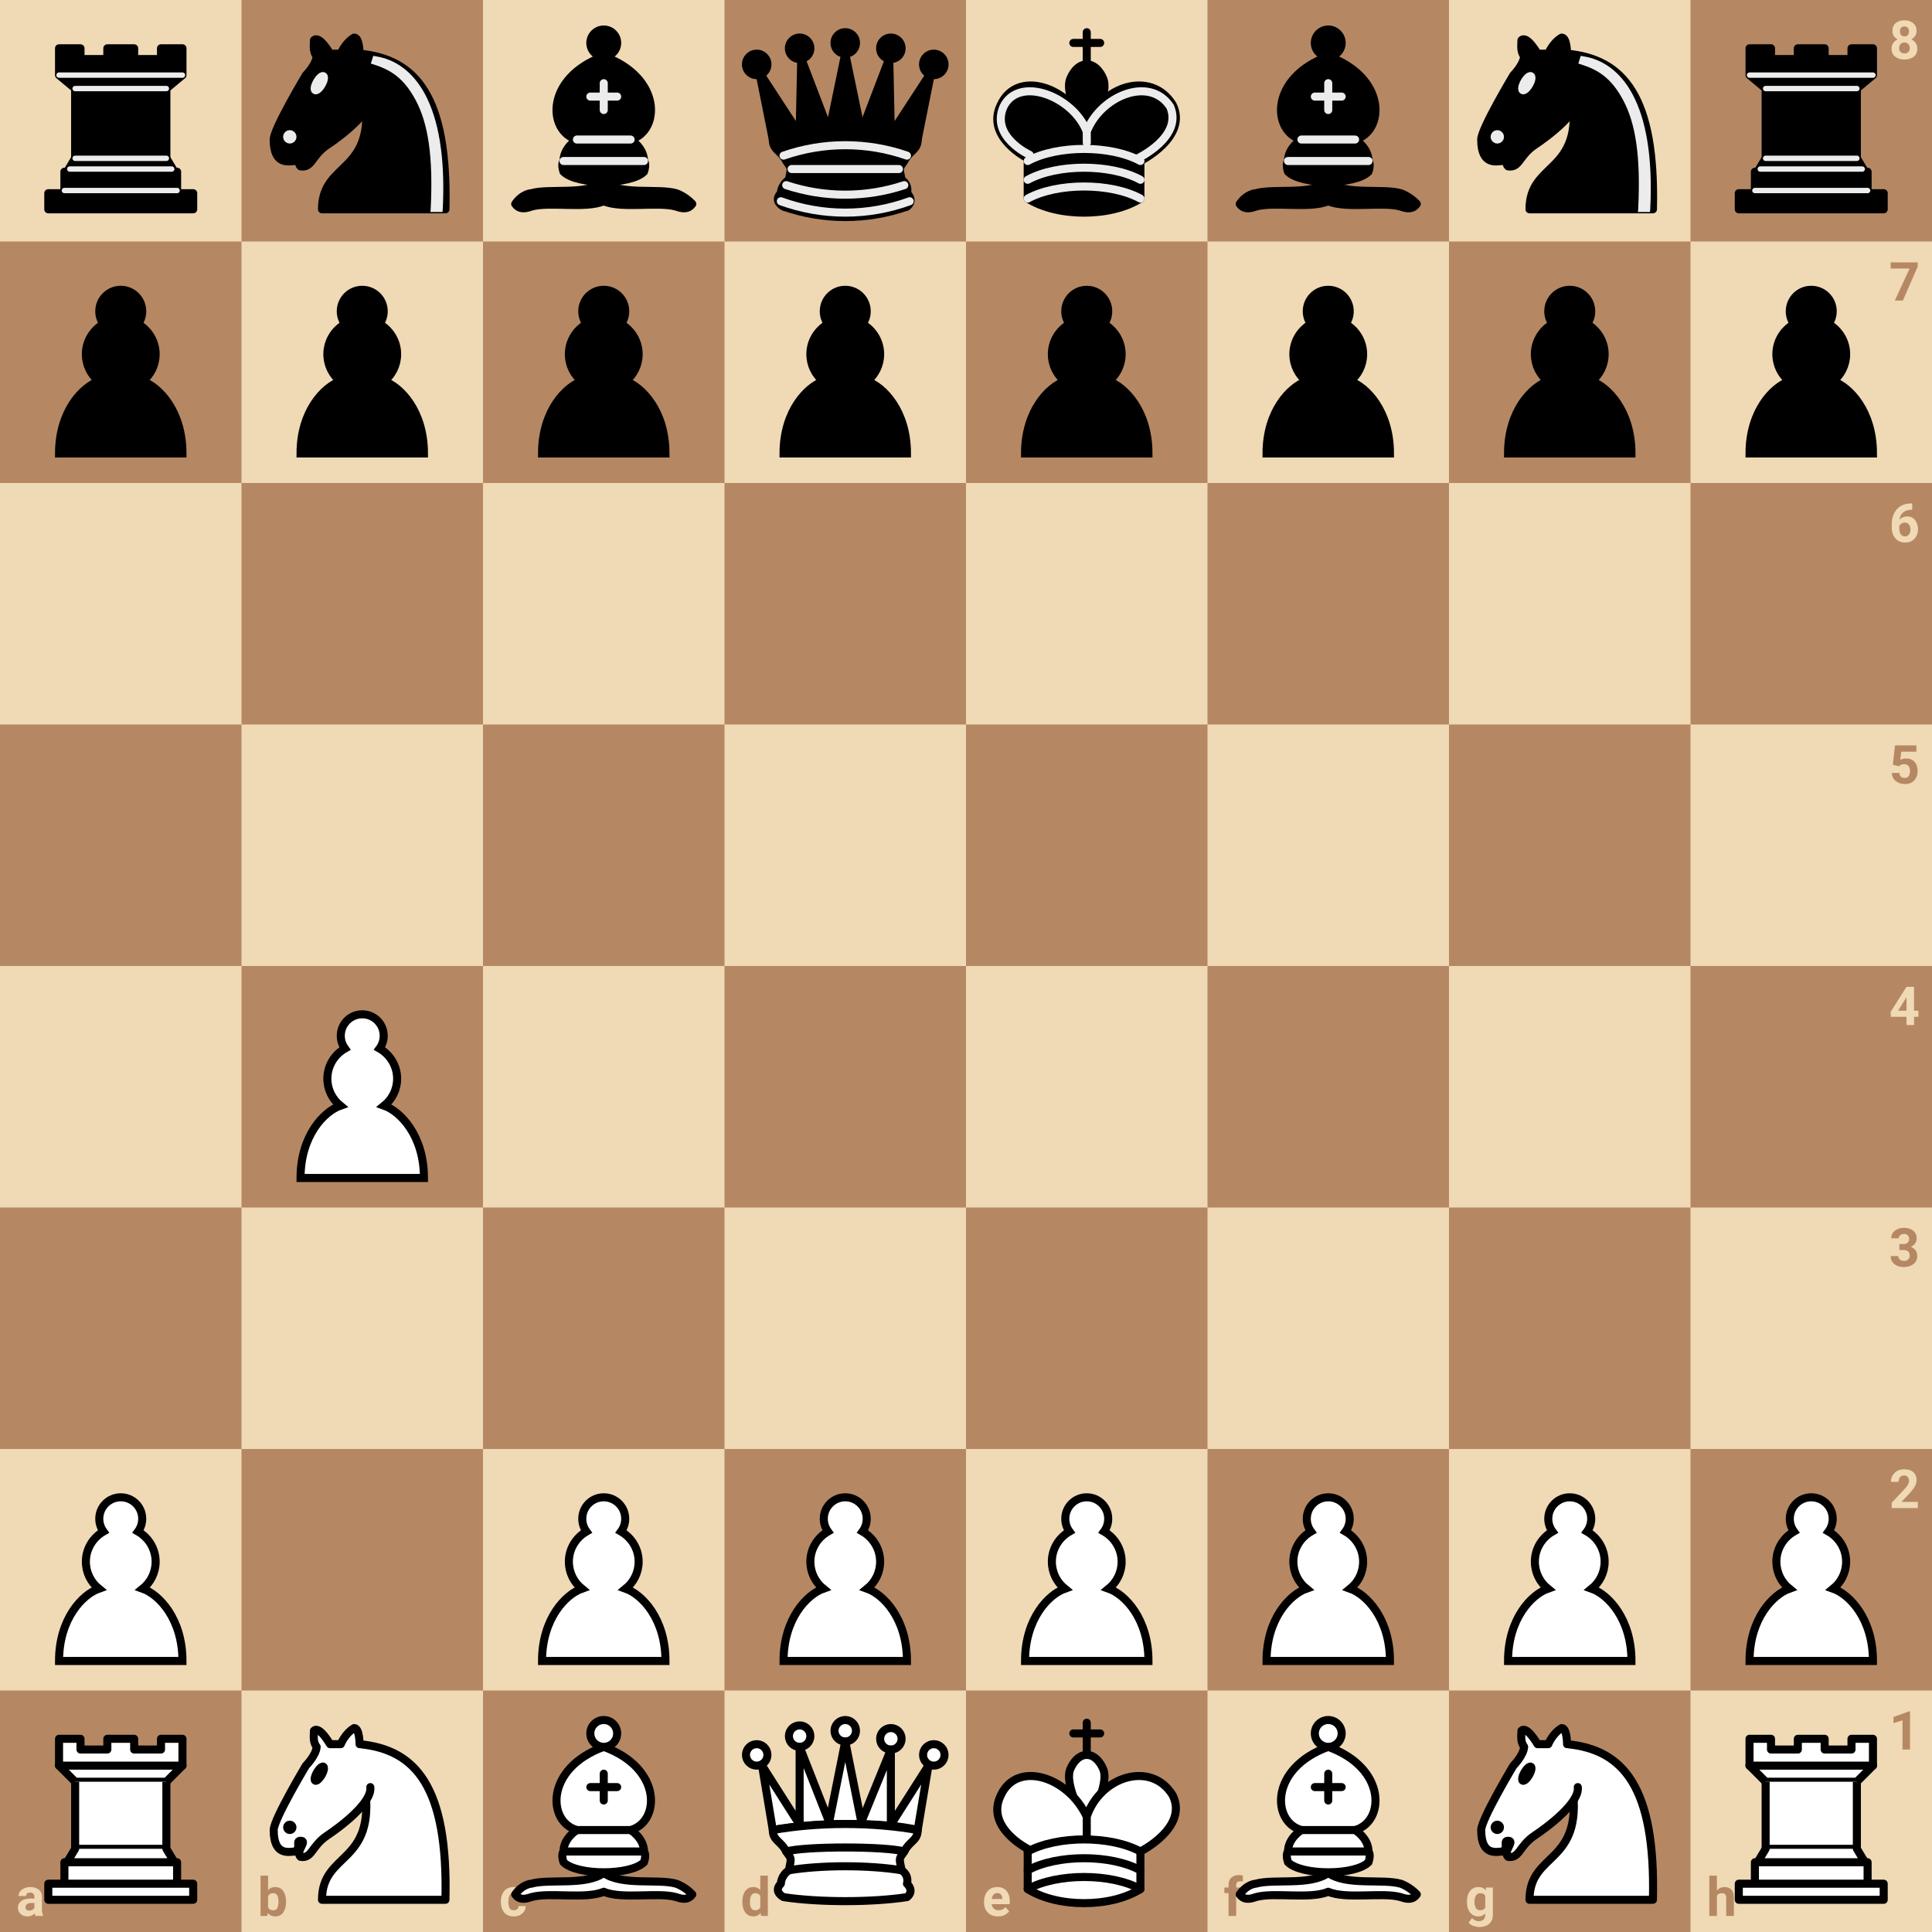
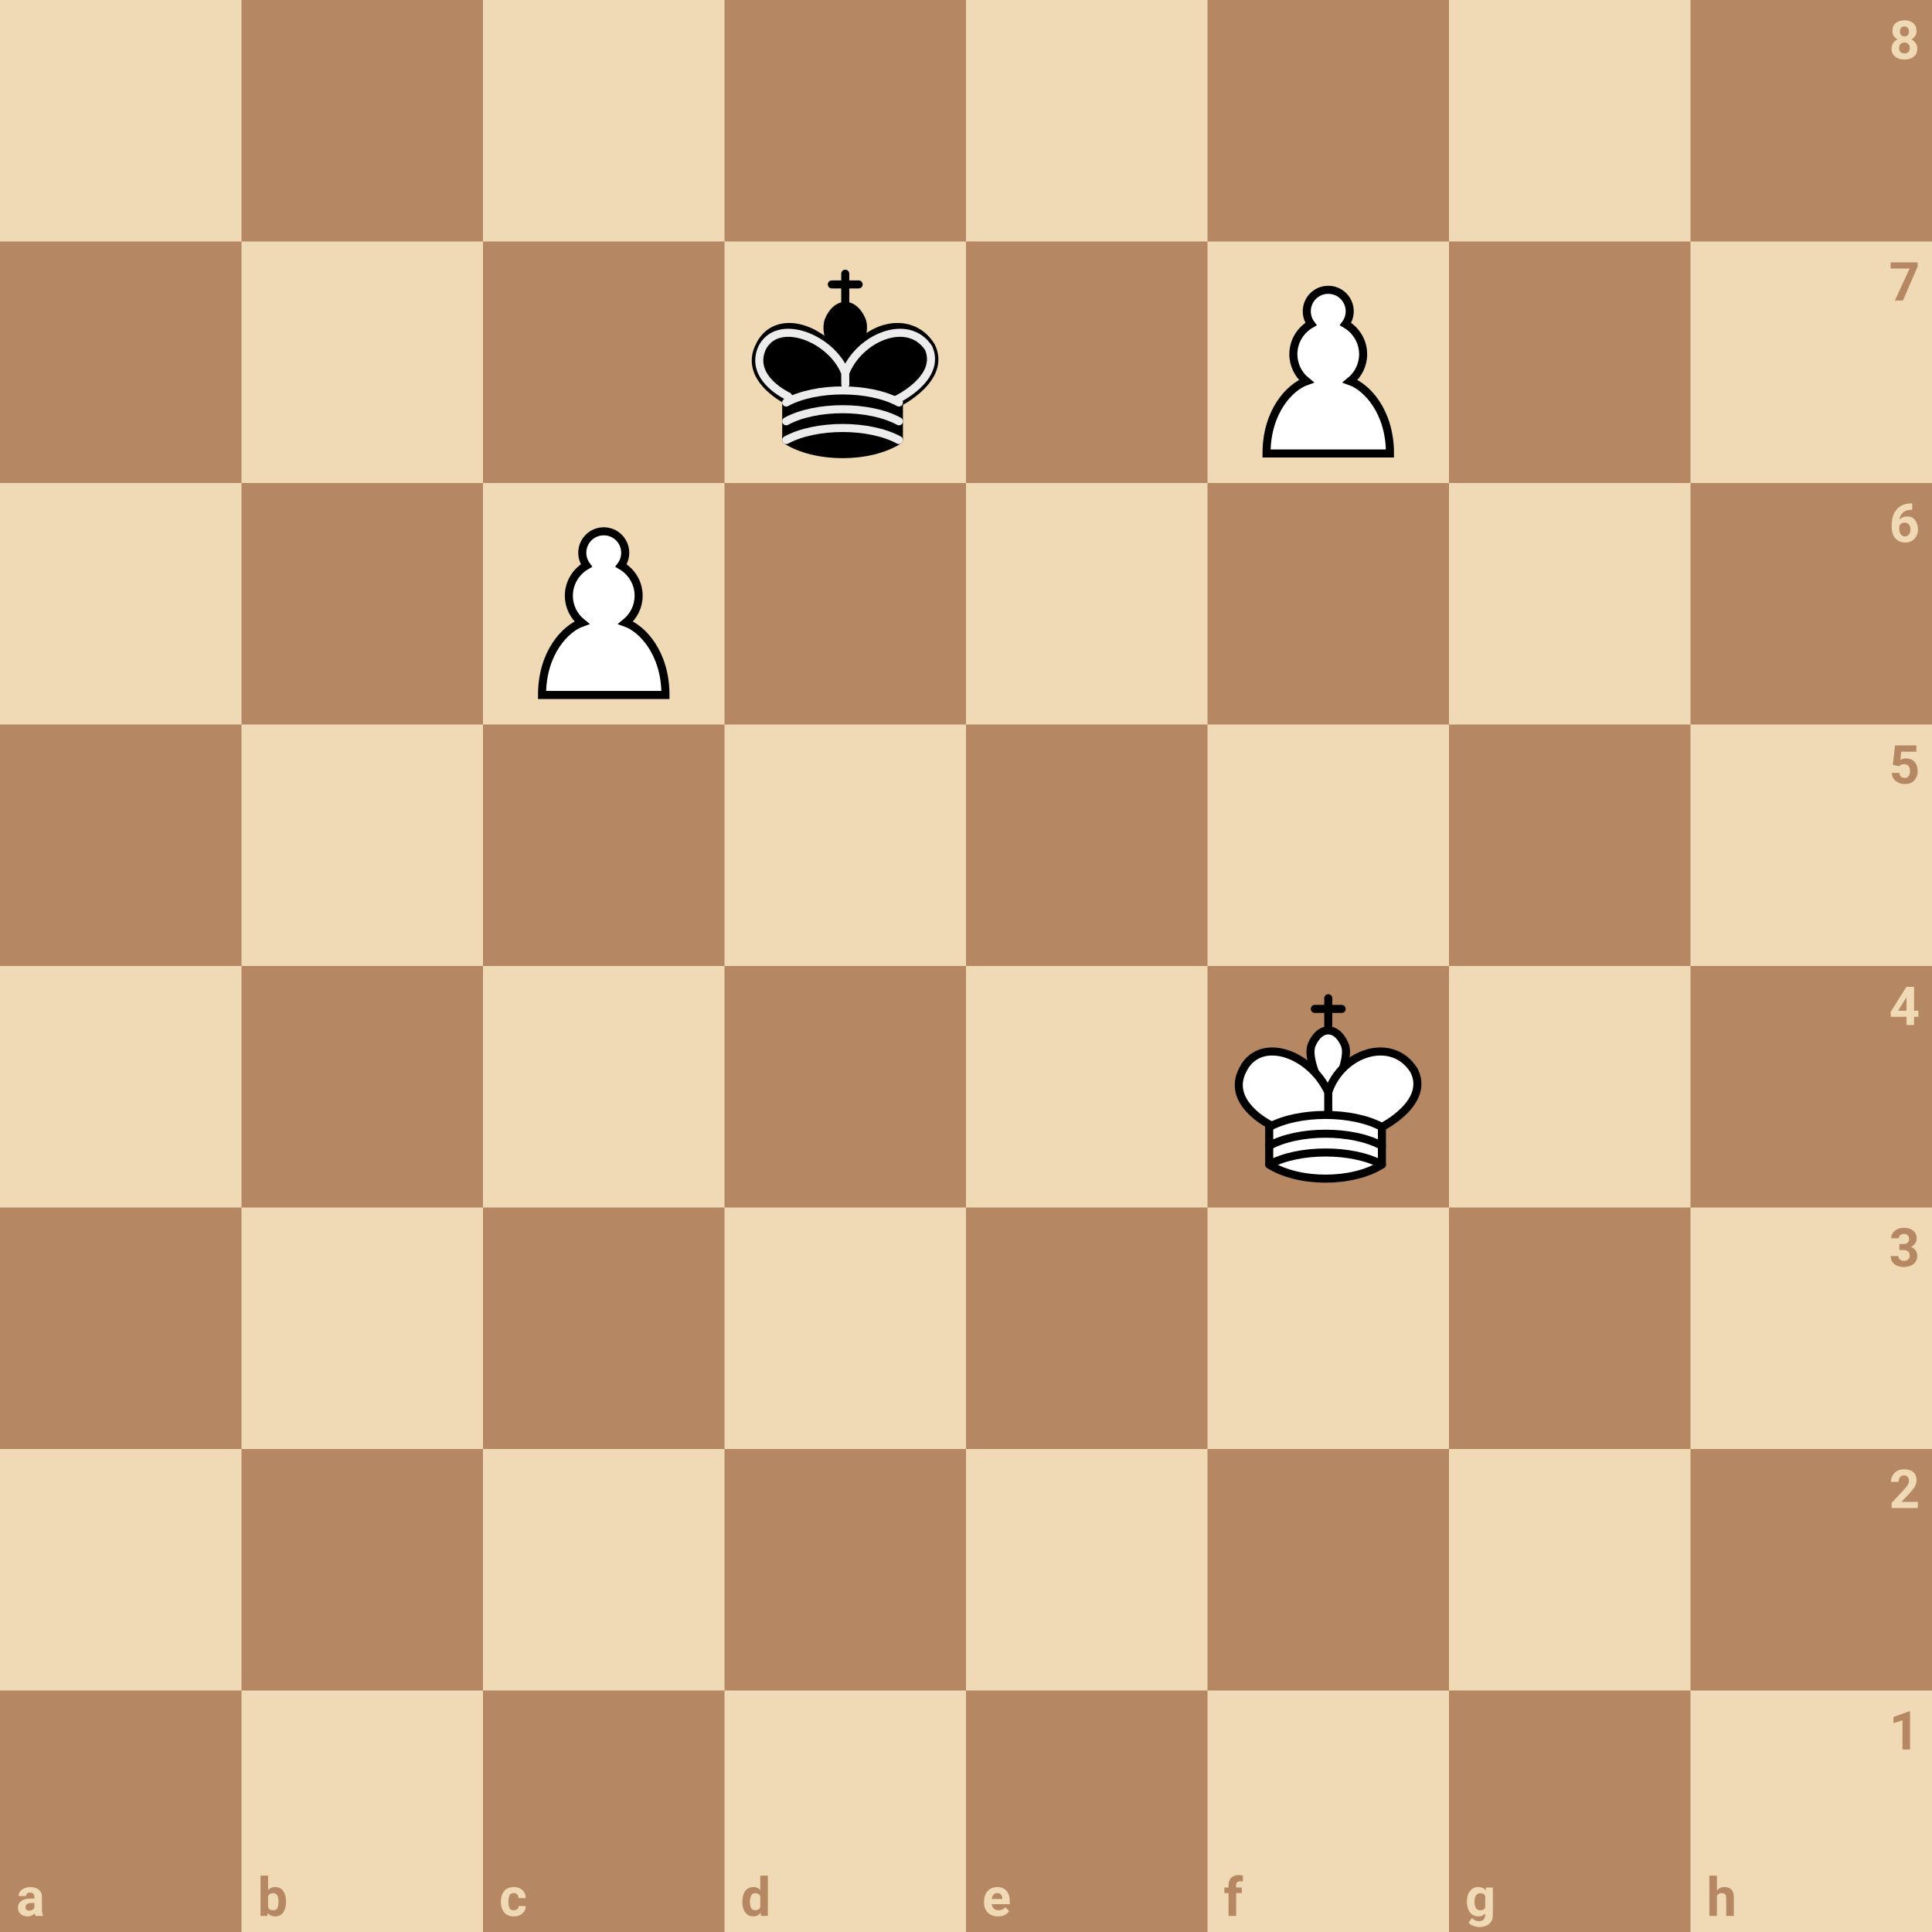
<svg xmlns="http://www.w3.org/2000/svg" viewBox="0 0 360 360" width="100%" height="100%">
  <defs>
    <g id="wP">
      <path d="M22.5 9c-2.21 0-4 1.79-4 4 0 .89.29 1.71.78 2.38C17.33 16.5 16 18.59 16 21c0 2.03.94 3.84 2.41 5.03-3 1.06-7.41 5.55-7.41 13.47h23c0-7.92-4.41-12.41-7.41-13.47 1.47-1.19 2.41-3 2.41-5.03 0-2.41-1.33-4.5-3.28-5.62.49-.67.78-1.49.78-2.38 0-2.21-1.79-4-4-4z" fill="#fff" stroke="#000" stroke-width="1.5" stroke-linecap="round" />
    </g>
    <g id="wN" fill="none" fill-rule="evenodd" stroke="#000" stroke-width="1.5" stroke-linecap="round" stroke-linejoin="round">
      <path d="M22 10c10.5 1 16.5 8 16 29H15c0-9 10-6.5 8-21" fill="#fff" />
      <path d="M24 18c.38 2.91-5.55 7.37-8 9-3 2-2.82 4.34-5 4-1.042-.94 1.41-3.04 0-3-1 0 .19 1.23-1 2-1 0-4.003 1-4-4 0-2 6-12 6-12s1.89-1.9 2-3.5c-.73-.994-.5-2-.5-3 1-1 3 2.5 3 2.5h2s.78-1.992 2.5-3c1 0 1 3 1 3" fill="#fff" />
      <path d="M9.5 25.5a.5.5 0 1 1-1 0 .5.5 0 1 1 1 0zm5.433-9.75a.5 1.5 30 1 1-.866-.5.5 1.5 30 1 1 .866.5z" fill="#000" />
    </g>
    <g id="wB" fill="none" fill-rule="evenodd" stroke="#000" stroke-width="1.5" stroke-linecap="round" stroke-linejoin="round">
      <g fill="#fff" stroke-linecap="butt">
        <path d="M9 36c3.39-.97 10.11.43 13.5-2 3.39 2.43 10.11 1.03 13.5 2 0 0 1.65.54 3 2-.68.97-1.65.99-3 .5-3.39-.97-10.11.46-13.5-1-3.39 1.46-10.11.03-13.5 1-1.354.49-2.323.47-3-.5 1.354-1.94 3-2 3-2z" />
        <path d="M15 32c2.5 2.5 12.5 2.5 15 0 .5-1.5 0-2 0-2 0-2.5-2.5-4-2.5-4 5.5-1.5 6-11.5-5-15.5-11 4-10.5 14-5 15.5 0 0-2.5 1.5-2.5 4 0 0-.5.5 0 2z" />
        <path d="M25 8a2.5 2.5 0 1 1-5 0 2.5 2.5 0 1 1 5 0z" />
      </g>
      <path d="M17.5 26h10M15 30h15m-7.5-14.5v5M20 18h5" stroke-linejoin="miter" />
    </g>
    <g id="wR" fill="#fff" fill-rule="evenodd" stroke="#000" stroke-width="1.5" stroke-linecap="round" stroke-linejoin="round">
      <path d="M9 39h27v-3H9v3zm3-3v-4h21v4H12zm-1-22V9h4v2h5V9h5v2h5V9h4v5" stroke-linecap="butt" />
      <path d="M34 14l-3 3H14l-3-3" />
      <path d="M31 17v12.5H14V17" stroke-linecap="butt" stroke-linejoin="miter" />
      <path d="M31 29.5l1.5 2.5h-20l1.5-2.5" />
      <path d="M11 14h23" fill="none" stroke-linejoin="miter" />
    </g>
    <g id="wQ" fill="#fff" fill-rule="evenodd" stroke="#000" stroke-width="1.5" stroke-linecap="round" stroke-linejoin="round">
      <path d="M8 12a2 2 0 1 1-4 0 2 2 0 1 1 4 0zm16.5-4.5a2 2 0 1 1-4 0 2 2 0 1 1 4 0zM41 12a2 2 0 1 1-4 0 2 2 0 1 1 4 0zM16 8.5a2 2 0 1 1-4 0 2 2 0 1 1 4 0zM33 9a2 2 0 1 1-4 0 2 2 0 1 1 4 0z" />
      <path d="M9 26c8.5-1.5 21-1.5 27 0l2-12-7 11V11l-5.5 13.5-3-15-3 15-5.5-14V25L7 14l2 12z" stroke-linecap="butt" />
      <path d="M9 26c0 2 1.5 2 2.5 4 1 1.5 1 1 .5 3.5-1.5 1-1.5 2.5-1.5 2.5-1.5 1.5.5 2.5.5 2.5 6.5 1 16.5 1 23 0 0 0 1.5-1 0-2.5 0 0 .5-1.5-1-2.5-.5-2.5-.5-2 .5-3.5 1-2 2.5-2 2.5-4-8.5-1.5-18.5-1.5-27 0z" stroke-linecap="butt" />
      <path d="M11.5 30c3.5-1 18.5-1 22 0M12 33.5c6-1 15-1 21 0" fill="none" />
    </g>
    <g id="wK" fill="none" fill-rule="evenodd" stroke="#000" stroke-width="1.5" stroke-linecap="round" stroke-linejoin="round">
      <path d="M22.5 11.63V6M20 8h5" stroke-linejoin="miter" />
      <path d="M22.5 25s4.5-7.5 3-10.5c0 0-1-2.5-3-2.5s-3 2.5-3 2.5c-1.5 3 3 10.5 3 10.5" fill="#fff" stroke-linecap="butt" stroke-linejoin="miter" />
      <path d="M11.5 37c5.5 3.5 15.5 3.5 21 0v-7s9-4.5 6-10.5c-4-6.5-13.5-3.5-16 4V27v-3.5c-3.5-7.5-13-10.5-16-4-3 6 5 10 5 10V37z" fill="#fff" />
      <path d="M11.5 30c5.5-3 15.5-3 21 0m-21 3.5c5.5-3 15.5-3 21 0m-21 3.5c5.5-3 15.5-3 21 0" />
    </g>
    <g id="bP">
      <path d="M22.5 9c-2.21 0-4 1.79-4 4 0 .89.29 1.71.78 2.38C17.33 16.5 16 18.59 16 21c0 2.03.94 3.84 2.41 5.03-3 1.06-7.41 5.55-7.41 13.47h23c0-7.92-4.41-12.41-7.41-13.47 1.47-1.19 2.41-3 2.41-5.03 0-2.41-1.33-4.5-3.28-5.62.49-.67.78-1.49.78-2.38 0-2.21-1.79-4-4-4z" fill="#000" stroke="#000" stroke-width="1.5" stroke-linecap="round" />
    </g>
    <g id="bN" fill="none" fill-rule="evenodd" stroke="#000" stroke-width="1.5" stroke-linecap="round" stroke-linejoin="round">
      <path d="M22 10c10.5 1 16.5 8 16 29H15c0-9 10-6.5 8-21" fill="#000" />
      <path d="M24 18c.38 2.91-5.55 7.37-8 9-3 2-2.82 4.34-5 4-1.042-.94 1.41-3.04 0-3-1 0 .19 1.23-1 2-1 0-4.003 1-4-4 0-2 6-12 6-12s1.89-1.9 2-3.5c-.73-.994-.5-2-.5-3 1-1 3 2.5 3 2.5h2s.78-1.992 2.5-3c1 0 1 3 1 3" fill="#000" />
      <path d="M9.5 25.5a.5.5 0 1 1-1 0 .5.5 0 1 1 1 0zm5.433-9.75a.5 1.5 30 1 1-.866-.5.5 1.5 30 1 1 .866.5z" fill="#ececec" stroke="#ececec" />
      <path d="M24.55 10.4l-.45 1.45.5.15c3.15 1 5.65 2.49 7.9 6.75S35.75 29.06 35.25 39l-.05.5h2.25l.05-.5c.5-10.06-.88-16.85-3.25-21.34-2.37-4.49-5.79-6.64-9.19-7.16l-.51-.1z" fill="#ececec" stroke="none" />
    </g>
    <g id="bB" fill="none" fill-rule="evenodd" stroke="#000" stroke-width="1.5" stroke-linecap="round" stroke-linejoin="round">
      <g fill="#000" stroke-linecap="butt">
        <path d="M9 36c3.39-.97 10.11.43 13.5-2 3.39 2.43 10.11 1.03 13.5 2 0 0 1.65.54 3 2-.68.97-1.65.99-3 .5-3.39-.97-10.11.46-13.5-1-3.39 1.46-10.11.03-13.5 1-1.354.49-2.323.47-3-.5 1.354-1.94 3-2 3-2z" />
        <path d="M15 32c2.5 2.5 12.5 2.5 15 0 .5-1.5 0-2 0-2 0-2.5-2.5-4-2.5-4 5.5-1.5 6-11.5-5-15.5-11 4-10.5 14-5 15.5 0 0-2.5 1.5-2.5 4 0 0-.5.5 0 2z" />
        <path d="M25 8a2.5 2.5 0 1 1-5 0 2.5 2.5 0 1 1 5 0z" />
      </g>
      <path d="M17.5 26h10M15 30h15m-7.5-14.5v5M20 18h5" stroke="#ececec" stroke-linejoin="miter" />
    </g>
    <g id="bR" fill-rule="evenodd" stroke="#000" stroke-width="1.5" stroke-linecap="round" stroke-linejoin="round">
      <path d="M9 39h27v-3H9v3zm3.5-7l1.5-2.5h17l1.5 2.5h-20zm-.5 4v-4h21v4H12z" stroke-linecap="butt" fill="#000" />
      <path d="M14 29.5v-13h17v13H14z" stroke-linecap="butt" stroke-linejoin="miter" fill="#000" />
      <path d="M14 16.5L11 14h23l-3 2.5H14zM11 14V9h4v2h5V9h5v2h5V9h4v5H11z" stroke-linecap="butt" fill="#000" />
      <path d="M12 35.5h21m-20-4h19m-18-2h17m-17-13h17M11 14h23" fill="none" stroke="#ececec" stroke-width="1" stroke-linejoin="miter" />
    </g>
    <g id="bQ" fill-rule="evenodd" stroke="#000" stroke-width="1.5" stroke-linecap="round" stroke-linejoin="round">
      <g stroke="none" fill="#000">
        <circle cx="6" cy="12" r="2.75" />
        <circle cx="14" cy="9" r="2.75" />
        <circle cx="22.5" cy="8" r="2.75" />
        <circle cx="31" cy="9" r="2.75" />
        <circle cx="39" cy="12" r="2.75" />
      </g>
      <path d="M9 26c8.5-1.5 21-1.5 27 0l2.5-12.5L31 25l-.3-14.1-5.2 13.6-3-14.5-3 14.5-5.2-13.6L14 25 6.5 13.5 9 26z" stroke-linecap="butt" fill="#000" />
      <path d="M9 26c0 2 1.5 2 2.5 4 1 1.5 1 1 .5 3.5-1.5 1-1.5 2.5-1.5 2.5-1.5 1.5.5 2.5.5 2.5 6.5 1 16.5 1 23 0 0 0 1.5-1 0-2.5 0 0 .5-1.5-1-2.5-.5-2.5-.5-2 .5-3.5 1-2 2.5-2 2.5-4-8.5-1.5-18.5-1.5-27 0z" stroke-linecap="butt" fill="#000" />
      <path d="M11 38.5a35 35 1 0 0 23 0" fill="none" stroke-linecap="butt" />
      <path d="M11 29a35 35 1 0 1 23 0m-21.5 2.5h20m-21 3a35 35 1 0 0 22 0m-23 3a35 35 1 0 0 24 0" fill="none" stroke="#ececec" />
    </g>
    <g id="bK" fill="none" fill-rule="evenodd" stroke="#000" stroke-width="1.5" stroke-linecap="round" stroke-linejoin="round">
      <path d="M22.5 11.63V6" stroke-linejoin="miter" />
      <path d="M22.5 25s4.5-7.5 3-10.5c0 0-1-2.5-3-2.5s-3 2.5-3 2.5c-1.5 3 3 10.5 3 10.5" fill="#000" stroke-linecap="butt" stroke-linejoin="miter" />
      <path d="M11.5 37c5.5 3.5 15.5 3.5 21 0v-7s9-4.5 6-10.5c-4-6.5-13.5-3.5-16 4V27v-3.5c-3.5-7.5-13-10.5-16-4-3 6 5 10 5 10V37z" fill="#000" />
      <path d="M20 8h5" stroke-linejoin="miter" />
      <path d="M32 29.5s8.5-4 6.03-9.65C34.15 14 25 18 22.5 24.5l.01 2.1-.01-2.1C20 18 9.906 14 6.997 19.85c-2.497 5.65 4.853 9 4.853 9" stroke="#ececec" />
      <path d="M11.5 30c5.5-3 15.5-3 21 0m-21 3.5c5.5-3 15.5-3 21 0m-21 3.5c5.5-3 15.5-3 21 0" stroke="#ececec" />
    </g>
  </defs>
  <rect width="360" height="360" fill="#f0d9b5" />
  <g fill="#b58863">
    <rect x="45" y="0" width="45" height="45" />
    <rect x="135" y="0" width="45" height="45" />
    <rect x="225" y="0" width="45" height="45" />
    <rect x="315" y="0" width="45" height="45" />
    <rect x="0" y="45" width="45" height="45" />
    <rect x="90" y="45" width="45" height="45" />
    <rect x="180" y="45" width="45" height="45" />
    <rect x="270" y="45" width="45" height="45" />
    <rect x="45" y="90" width="45" height="45" />
    <rect x="135" y="90" width="45" height="45" />
    <rect x="225" y="90" width="45" height="45" />
    <rect x="315" y="90" width="45" height="45" />
    <rect x="0" y="135" width="45" height="45" />
    <rect x="90" y="135" width="45" height="45" />
    <rect x="180" y="135" width="45" height="45" />
    <rect x="270" y="135" width="45" height="45" />
    <rect x="45" y="180" width="45" height="45" />
    <rect x="135" y="180" width="45" height="45" />
    <rect x="225" y="180" width="45" height="45" />
    <rect x="315" y="180" width="45" height="45" />
    <rect x="0" y="225" width="45" height="45" />
    <rect x="90" y="225" width="45" height="45" />
    <rect x="180" y="225" width="45" height="45" />
    <rect x="270" y="225" width="45" height="45" />
    <rect x="45" y="270" width="45" height="45" />
    <rect x="135" y="270" width="45" height="45" />
    <rect x="225" y="270" width="45" height="45" />
    <rect x="315" y="270" width="45" height="45" />
    <rect x="0" y="315" width="45" height="45" />
    <rect x="90" y="315" width="45" height="45" />
    <rect x="180" y="315" width="45" height="45" />
    <rect x="270" y="315" width="45" height="45" />
  </g>
  <g font-family="-apple-system,BlinkMacSystemFont,'Segoe UI',Roboto,sans-serif" font-size="10" font-weight="bold">
    <text x="3" y="357" fill="#f0d9b5">a</text>
    <text x="48" y="357" fill="#b58863">b</text>
    <text x="93" y="357" fill="#f0d9b5">c</text>
    <text x="138" y="357" fill="#b58863">d</text>
    <text x="183" y="357" fill="#f0d9b5">e</text>
    <text x="228" y="357" fill="#b58863">f</text>
    <text x="273" y="357" fill="#f0d9b5">g</text>
    <text x="318" y="357" fill="#b58863">h</text>
    <text x="352" y="11" fill="#f0d9b5">8</text>
    <text x="352" y="56" fill="#b58863">7</text>
    <text x="352" y="101" fill="#f0d9b5">6</text>
    <text x="352" y="146" fill="#b58863">5</text>
    <text x="352" y="191" fill="#f0d9b5">4</text>
    <text x="352" y="236" fill="#b58863">3</text>
    <text x="352" y="281" fill="#f0d9b5">2</text>
    <text x="352" y="326" fill="#b58863">1</text>
  </g>
  <g>
-     <use href="#bR" x="0" y="0" />
-     <use href="#bN" x="45" y="0" />
-     <use href="#bB" x="90" y="0" />
-     <use href="#bQ" x="135" y="0" />
-     <use href="#bK" x="180" y="0" />
-     <use href="#bB" x="225" y="0" />
-     <use href="#bN" x="270" y="0" />
-     <use href="#bR" x="315" y="0" />
-     <use href="#bP" x="0" y="45" />
-     <use href="#bP" x="45" y="45" />
-     <use href="#bP" x="90" y="45" />
-     <use href="#bP" x="135" y="45" />
-     <use href="#bP" x="180" y="45" />
-     <use href="#bP" x="225" y="45" />
-     <use href="#bP" x="270" y="45" />
-     <use href="#bP" x="315" y="45" />
-     <use href="#wP" x="45" y="180" />
-     <use href="#wP" x="0" y="270" />
-     <use href="#wP" x="90" y="270" />
-     <use href="#wP" x="135" y="270" />
-     <use href="#wP" x="180" y="270" />
-     <use href="#wP" x="225" y="270" />
-     <use href="#wP" x="270" y="270" />
-     <use href="#wP" x="315" y="270" />
-     <use href="#wR" x="0" y="315" />
-     <use href="#wN" x="45" y="315" />
-     <use href="#wB" x="90" y="315" />
-     <use href="#wQ" x="135" y="315" />
-     <use href="#wK" x="180" y="315" />
-     <use href="#wB" x="225" y="315" />
-     <use href="#wN" x="270" y="315" />
-     <use href="#wR" x="315" y="315" />
+     <use href="#bK" x="135" y="45" />
+     <use href="#wP" x="225" y="45" />
+     <use href="#wP" x="90" y="90" />
+     <use href="#wK" x="225" y="180" />
  </g>
</svg>
